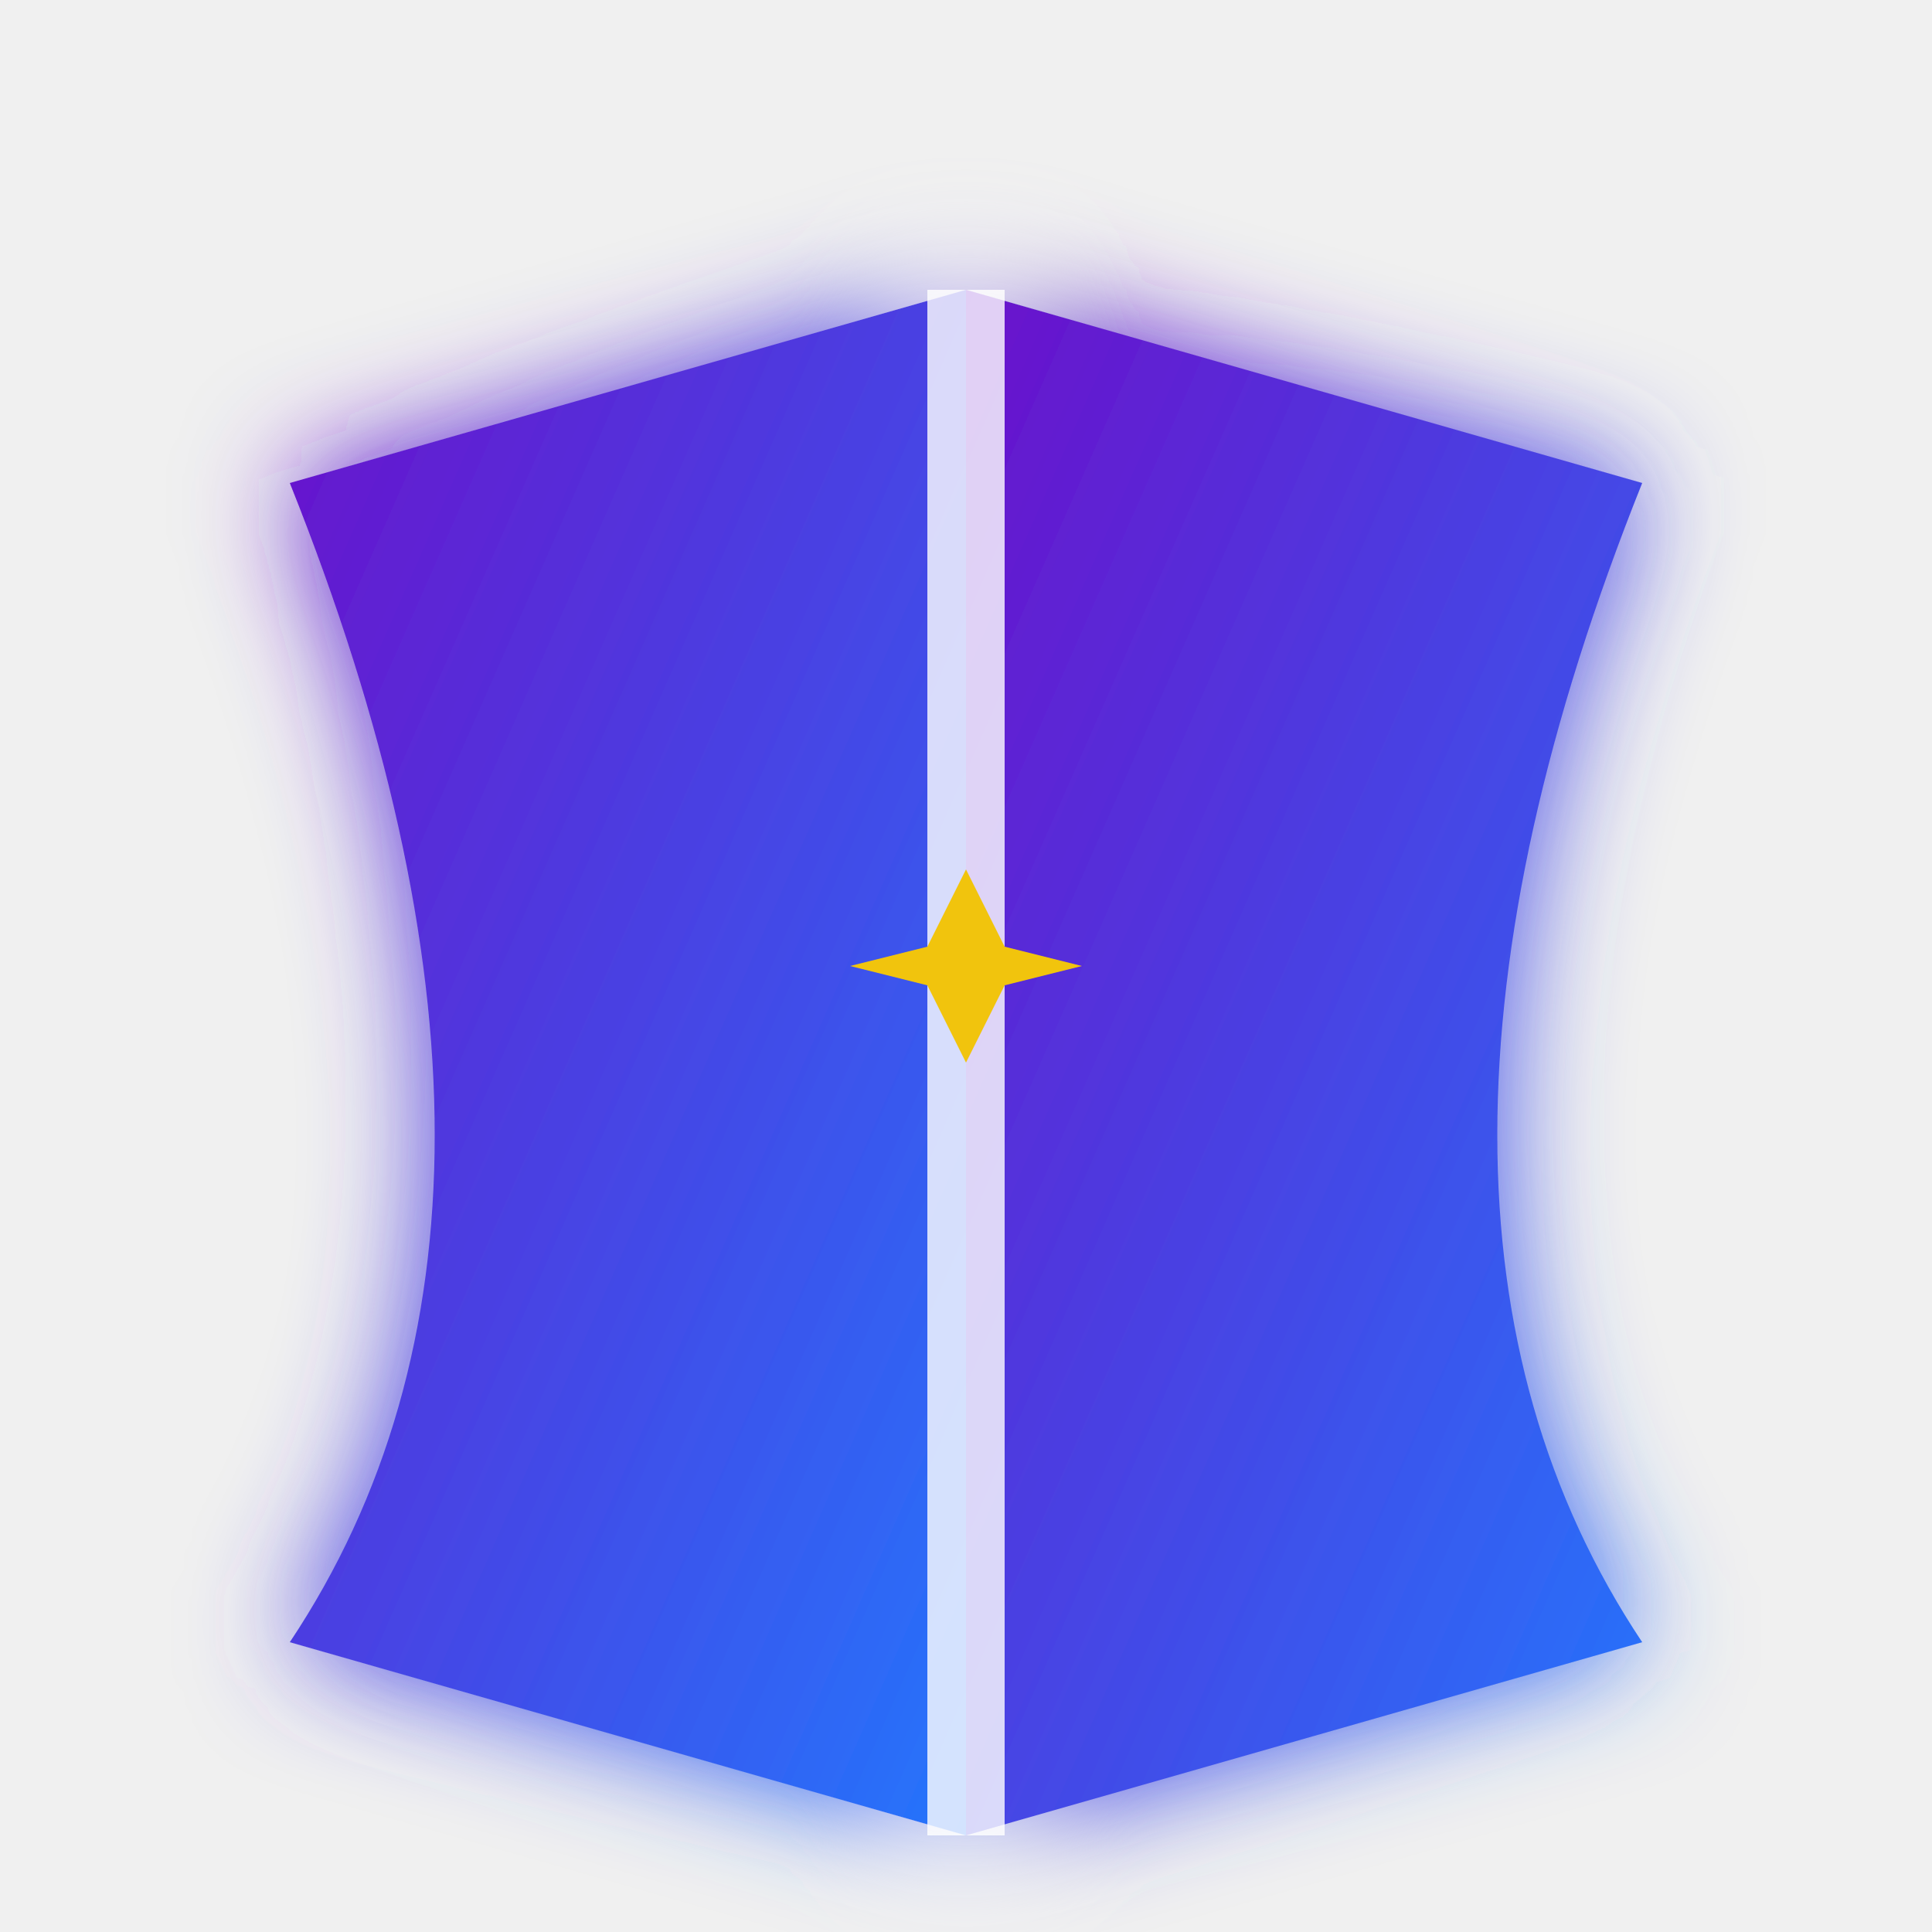
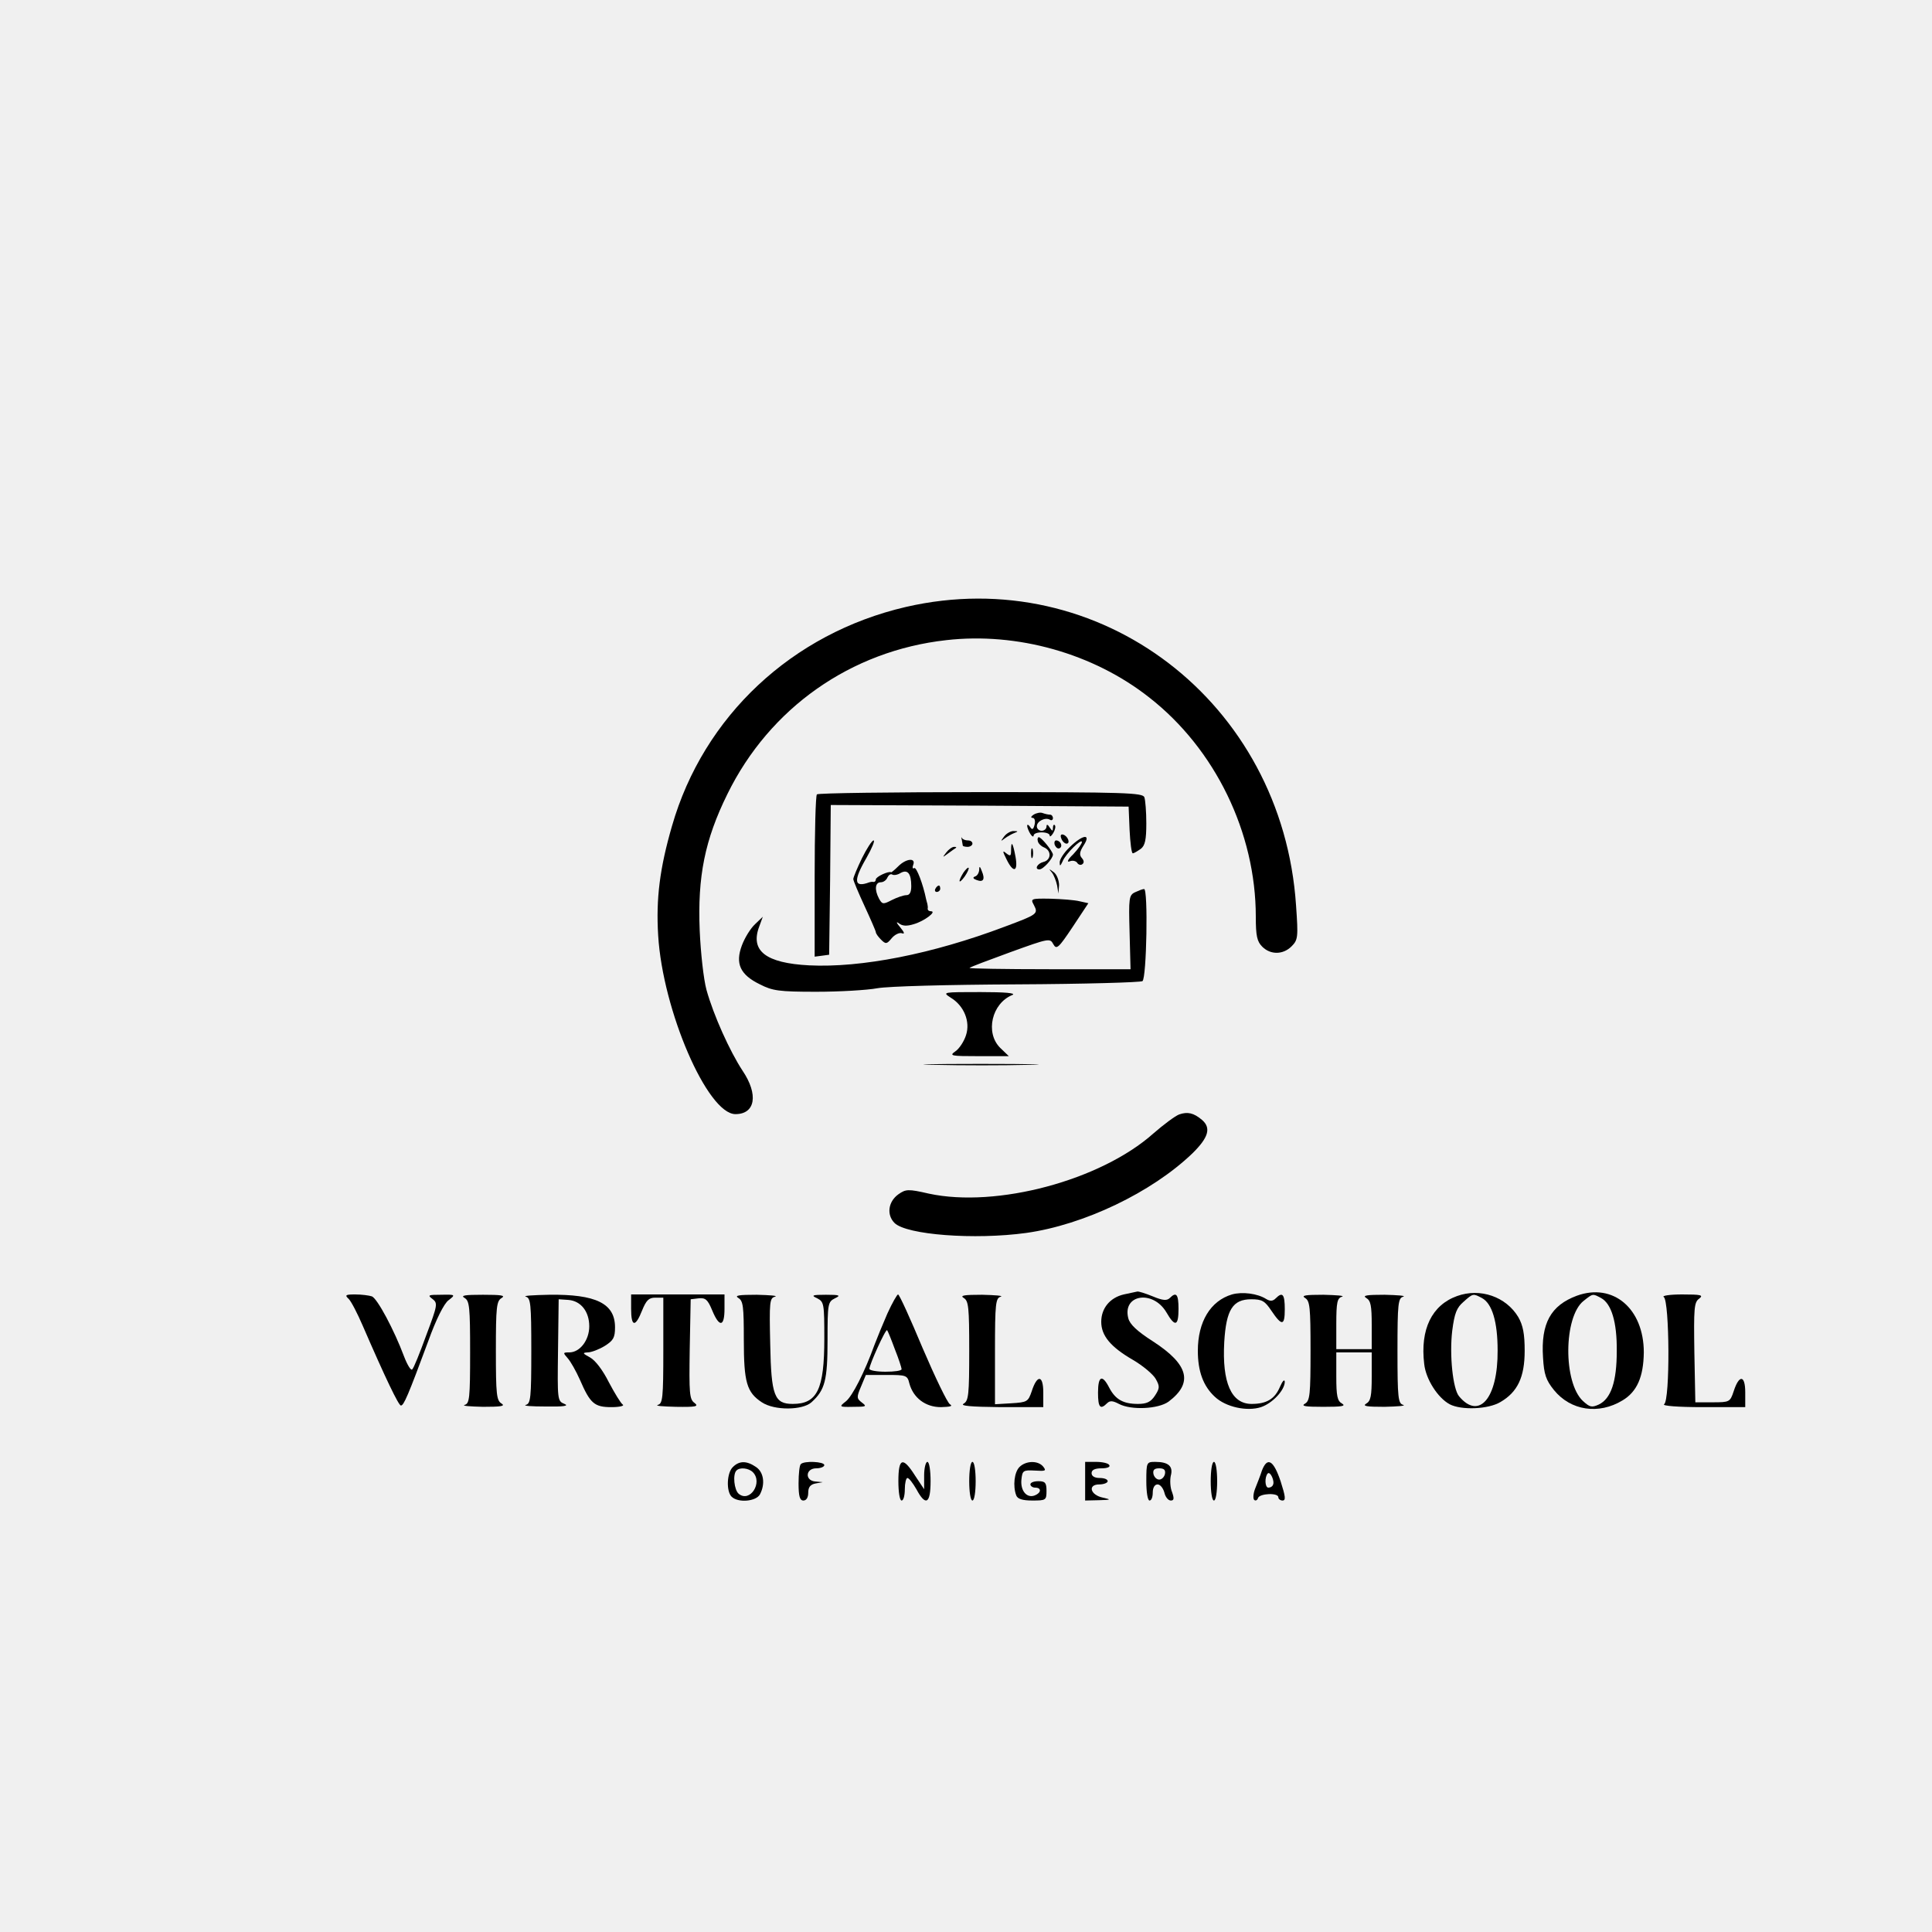
- <svg xmlns="http://www.w3.org/2000/svg" width="100" height="100" viewBox="0 0 100 100">
-   <defs>
-     <linearGradient id="logoGradient" x1="0%" y1="0%" x2="100%" y2="100%">
-       <stop offset="0%" style="stop-color:#6a11cb;" />
-       <stop offset="100%" style="stop-color:#2575fc;" />
-     </linearGradient>
-     <filter id="glow" x="-50%" y="-50%" width="200%" height="200%">
-       <feGaussianBlur stdDeviation="3" result="coloredBlur" />
-       <feMerge>
-         <feMergeNode in="coloredBlur" />
-         <feMergeNode in="SourceGraphic" />
-       </feMerge>
-     </filter>
-   </defs>
-   <g style="filter:url(#glow)">
-     <path d="M50 15 L15 25 C 25 50, 25 70, 15 85 L50 95 Z" fill="url(#logoGradient)" />
-     <path d="M50 15 L85 25 C 75 50, 75 70, 85 85 L50 95 Z" fill="url(#logoGradient)" />
-     <rect x="48" y="15" width="4" height="80" fill="#ffffff" fill-opacity="0.8" />
-     <path d="M50 45 L52 49 L56 50 L52 51 L50 55 L48 51 L44 50 L48 49 Z" fill="#f1c40f" />
+ <svg xmlns="http://www.w3.org/2000/svg" version="1.0" width="600pt" height="600pt" viewBox="0 0 600 600" preserveAspectRatio="xMidYMid meet">
+   <g transform="translate(0,600) scale(0.1,-0.1)" fill="#000000" stroke="none">
+     <path d="M2813 4115 c-353 -82 -628 -339 -726 -680 -38 -131 -50 -226 -43 -340 14 -233 153 -555 240 -555 62 0 72 61 22 135 -40 61 -90 172 -112 251 -9 33 -18 115 -21 184 -7 168 16 282 86 424 131 267 383 445 680 478 220 25 456 -41 630 -178 205 -160 331 -420 331 -681 0 -60 4 -77 20 -93 26 -26 65 -25 91 1 20 20 21 28 14 127 -42 632 -610 1066 -1212 927z" />
+     <path d="M2537 3533 c-4 -3 -7 -118 -7 -255 l0 -249 23 3 22 3 3 233 2 232 463 -2 462 -3 3 -72 c2 -40 6 -73 10 -73 4 0 15 7 25 14 13 10 17 28 17 79 0 36 -3 72 -6 81 -5 14 -60 16 -508 16 -277 0 -506 -3 -509 -7z" />
+     <path d="M3210 3470 c-8 -5 -10 -10 -3 -10 6 0 9 -9 6 -21 -4 -16 -8 -17 -14 -7 -5 7 -9 9 -9 3 0 -5 5 -17 10 -25 5 -8 10 -10 10 -5 0 6 11 10 25 10 14 0 25 -4 25 -10 0 -5 5 -2 11 8 6 10 8 21 5 24 -3 4 -6 0 -6 -8 0 -11 -2 -11 -10 1 -6 10 -10 11 -10 3 0 -7 -7 -13 -15 -13 -8 0 -15 6 -15 14 0 16 27 29 41 20 5 -3 9 0 9 5 0 6 -4 11 -9 11 -5 0 -15 2 -23 5 -7 3 -20 0 -28 -5z" />
+     <path d="M3119 3403 c-12 -16 -12 -17 1 -7 8 6 22 14 30 17 13 5 12 6 -1 6 -9 1 -23 -7 -30 -16z" />
+     <path d="M2987 3392 c1 -8 3 -16 3 -18 0 -2 7 -4 15 -4 8 0 15 5 15 10 0 6 -6 10 -14 10 -8 0 -16 3 -19 8 -2 4 -2 1 0 -6z" />
+     <path d="M3296 3396 c3 -9 11 -16 16 -16 13 0 5 23 -10 28 -7 2 -10 -2 -6 -12z" />
+     <path d="M3223 3388 c1 -7 10 -16 20 -20 23 -10 22 -39 -3 -45 -19 -5 -28 -23 -12 -23 12 0 42 34 42 46 -1 11 -36 54 -44 54 -3 0 -5 -6 -3 -12z" />
+     <path d="M3322 3369 c-18 -17 -32 -39 -31 -48 0 -12 2 -11 9 4 9 23 60 73 60 60 0 -5 -12 -22 -27 -38 -17 -16 -21 -26 -11 -22 9 4 19 1 23 -4 3 -6 11 -9 16 -5 6 4 6 11 -1 19 -9 10 -7 20 5 39 25 38 -2 35 -43 -5z" />
+     <path d="M2677 3335 c-15 -31 -27 -60 -27 -65 0 -5 16 -43 35 -84 19 -41 35 -78 35 -81 0 -4 7 -14 16 -23 15 -15 18 -14 33 4 9 11 23 18 31 16 11 -4 9 2 -5 19 -11 13 -13 18 -4 12 11 -9 25 -10 47 -3 32 9 73 40 53 40 -6 0 -10 3 -10 8 1 4 0 10 -1 15 -1 4 -3 10 -4 15 -9 45 -30 101 -37 96 -5 -3 -6 2 -3 10 9 23 -22 20 -46 -4 -11 -11 -21 -19 -22 -19 -8 5 -48 -14 -48 -22 0 -5 -3 -8 -7 -8 -5 1 -10 0 -13 -1 -48 -18 -51 4 -9 76 17 30 27 54 22 54 -5 0 -21 -25 -36 -55z m153 -87 c0 -19 -5 -28 -15 -28 -9 0 -29 -7 -45 -15 -27 -14 -30 -14 -40 4 -15 28 -12 51 5 51 9 0 18 7 21 15 4 8 10 12 15 9 5 -3 17 -1 26 5 22 12 33 -2 33 -41z" />
+     <path d="M3276 3375 c4 -8 10 -12 15 -9 11 6 2 24 -11 24 -5 0 -7 -7 -4 -15z" />
+     <path d="M3140 3360 c0 -19 -2 -20 -15 -10 -12 10 -12 7 1 -19 21 -43 36 -39 28 7 -8 44 -14 54 -14 22z" />
+     <path d="M2939 3353 c-13 -17 -13 -17 6 -3 11 8 22 16 24 17 2 2 0 3 -6 3 -6 0 -17 -8 -24 -17z" />
+     <path d="M3202 3350 c0 -14 2 -19 5 -12 2 6 2 18 0 25 -3 6 -5 1 -5 -13z" />
+     <path d="M2992 3290 c-18 -29 -15 -38 4 -12 9 13 14 25 12 27 -2 2 -9 -5 -16 -15z" />
+     <path d="M3041 3298 c-1 -9 -6 -18 -13 -20 -8 -3 -6 -7 5 -11 21 -8 27 2 16 28 -6 16 -8 16 -8 3z" />
+     <path d="M3267 3290 c6 -8 13 -26 16 -40 l4 -25 2 26 c0 15 -7 33 -16 40 -16 12 -17 12 -6 -1z" />
+     <path d="M2905 3240 c-3 -5 -1 -10 4 -10 6 0 11 5 11 10 0 6 -2 10 -4 10 -3 0 -8 -4 -11 -10z" />
+     <path d="M3525 3229 c-19 -9 -20 -18 -17 -124 l3 -115 -252 0 c-139 0 -250 2 -248 4 2 3 59 24 127 49 119 43 123 44 133 25 10 -18 16 -13 60 53 l49 74 -27 6 c-16 4 -56 7 -91 8 -61 1 -62 0 -51 -20 14 -27 11 -29 -91 -67 -225 -85 -446 -128 -607 -120 -135 7 -184 45 -155 121 l11 30 -24 -23 c-14 -13 -32 -42 -41 -66 -21 -56 -6 -91 56 -121 39 -20 59 -23 175 -23 72 0 158 5 190 11 34 6 215 11 434 12 207 1 382 6 389 10 13 9 18 288 5 286 -5 0 -17 -5 -28 -10z" />
+     <path d="M2952 2902 c42 -25 62 -75 48 -117 -6 -19 -21 -42 -33 -50 -20 -14 -14 -15 72 -15 l94 0 -27 26 c-47 47 -26 138 38 164 13 6 -23 9 -99 9 -117 0 -119 0 -93 -17z" />
+     <path d="M2903 2693 c82 -2 212 -2 290 0 78 1 12 3 -148 3 -159 0 -223 -2 -142 -3z" />
+     <path d="M3662 2539 c-13 -5 -49 -32 -80 -59 -164 -146 -487 -232 -697 -187 -65 15 -72 14 -95 -2 -32 -23 -37 -64 -12 -89 37 -37 249 -53 409 -31 179 25 390 126 516 247 50 49 59 79 30 104 -26 22 -45 26 -71 17z" />
+     <path d="M3490 1980 c-43 -10 -70 -43 -70 -85 0 -43 29 -78 98 -118 31 -18 63 -45 71 -59 13 -23 13 -29 -2 -52 -13 -20 -26 -26 -53 -26 -46 0 -70 14 -89 50 -22 43 -35 37 -35 -15 0 -46 7 -54 28 -33 9 9 18 8 37 -2 38 -20 122 -16 154 7 77 58 63 115 -48 187 -50 32 -72 53 -77 72 -19 74 76 89 118 19 27 -47 38 -44 38 10 0 46 -7 54 -27 34 -9 -9 -22 -8 -53 5 -22 9 -44 16 -48 15 -4 -1 -23 -5 -42 -9z" />
+     <path d="M3826 1980 c-67 -20 -106 -85 -106 -175 0 -64 17 -110 53 -143 34 -32 100 -46 143 -32 36 12 74 53 74 79 -1 9 -7 2 -15 -16 -16 -38 -42 -53 -88 -53 -63 0 -92 66 -85 192 6 100 26 133 84 133 33 0 42 -5 62 -35 33 -49 42 -48 42 4 0 47 -7 55 -28 34 -9 -9 -17 -10 -30 -2 -27 17 -74 23 -106 14z" />
+     <path d="M4525 1975 c-78 -28 -115 -103 -102 -211 5 -47 42 -105 79 -125 36 -19 120 -16 158 7 53 31 75 77 75 159 0 52 -5 79 -20 105 -38 63 -118 91 -190 65z m77 -6 c32 -17 49 -74 49 -163 1 -149 -58 -217 -120 -142 -19 23 -30 128 -21 203 7 55 14 72 35 90 30 27 30 26 57 12z" />
+     <path d="M4897 1976 c-81 -30 -112 -86 -105 -192 3 -52 9 -70 34 -101 52 -64 139 -77 213 -32 45 27 65 73 66 149 0 136 -95 217 -208 176z m75 -7 c32 -17 50 -74 49 -165 0 -95 -18 -148 -56 -166 -22 -10 -28 -8 -49 11 -62 58 -60 262 2 311 29 23 28 23 54 9z" />
+     <path d="M1083 1966 c8 -8 27 -45 43 -82 71 -164 112 -249 119 -249 9 0 22 30 85 200 24 67 49 117 63 127 22 17 22 18 -23 17 -40 0 -43 -1 -27 -13 17 -13 16 -19 -19 -112 -20 -55 -39 -103 -44 -107 -4 -4 -15 14 -25 40 -31 83 -83 180 -100 187 -9 3 -32 6 -52 6 -30 0 -33 -2 -20 -14z" />
+     <path d="M1443 1969 c15 -9 17 -28 17 -169 0 -143 -2 -159 -17 -163 -10 -3 16 -5 57 -6 55 0 70 2 58 10 -16 9 -18 28 -18 164 0 136 2 155 18 164 13 8 -2 10 -58 10 -56 0 -71 -2 -57 -10z" />
+     <path d="M1633 1973 c15 -4 17 -21 17 -168 0 -147 -2 -164 -17 -168 -10 -3 18 -5 62 -5 56 -1 73 2 58 8 -22 9 -22 12 -20 167 l2 158 30 -2 c39 -3 65 -36 65 -82 0 -43 -29 -81 -62 -81 -20 0 -20 -1 -5 -18 9 -10 26 -40 38 -67 32 -74 45 -85 98 -85 25 0 41 4 35 8 -6 4 -25 35 -43 69 -19 38 -42 68 -58 77 -24 13 -25 15 -8 16 11 0 35 9 53 20 27 17 32 26 32 58 0 74 -59 103 -205 101 -49 -1 -82 -3 -72 -6z" />
+     <path d="M1960 1935 c0 -56 13 -58 34 -5 13 32 21 40 41 40 l25 0 0 -164 c0 -148 -2 -165 -17 -169 -10 -3 15 -5 56 -6 62 -1 72 1 58 12 -16 11 -17 30 -15 167 l3 155 25 3 c21 2 28 -4 42 -38 22 -53 38 -51 38 5 l0 45 -145 0 -145 0 0 -45z" />
+     <path d="M2293 1969 c15 -9 17 -26 17 -130 0 -132 9 -163 56 -194 39 -26 126 -25 154 0 42 38 50 68 50 193 0 113 1 119 23 130 19 9 15 11 -28 11 -43 0 -47 -2 -27 -11 21 -11 22 -17 22 -125 0 -158 -22 -203 -98 -203 -57 0 -67 25 -70 185 -3 132 -2 144 15 148 10 3 -16 5 -57 6 -55 0 -70 -2 -57 -10z" />
+     <path d="M2756 1921 c-14 -32 -32 -76 -40 -97 -31 -86 -69 -160 -89 -176 -22 -17 -21 -18 23 -17 40 0 43 1 27 13 -17 13 -17 17 -3 50 l15 36 64 0 c61 0 65 -1 71 -26 12 -45 50 -74 98 -74 30 1 38 3 28 9 -8 5 -46 84 -85 175 -38 91 -72 166 -76 166 -3 0 -18 -26 -33 -59z m23 -111 c12 -30 21 -58 21 -62 0 -5 -22 -8 -50 -8 -27 0 -50 4 -50 9 0 13 50 124 55 120 2 -2 13 -29 24 -59z" />
+     <path d="M2993 1969 c15 -9 17 -28 17 -164 0 -136 -2 -155 -17 -164 -13 -7 20 -10 115 -11 l132 0 0 46 c0 54 -19 56 -36 3 -11 -32 -14 -34 -63 -37 l-51 -3 0 165 c0 148 2 165 18 169 9 3 -17 5 -58 6 -55 0 -70 -2 -57 -10z" />
+     <path d="M4053 1969 c15 -9 17 -28 17 -164 0 -136 -2 -155 -17 -164 -14 -8 1 -10 57 -10 56 0 71 2 58 10 -15 8 -18 24 -18 84 l0 75 55 0 55 0 0 -75 c0 -60 -3 -76 -17 -84 -13 -8 2 -10 57 -10 41 1 67 3 58 6 -16 4 -18 21 -18 168 0 147 2 164 18 168 9 3 -17 5 -58 6 -55 0 -70 -2 -57 -10 14 -8 17 -24 17 -84 l0 -75 -55 0 -55 0 0 79 c0 67 3 80 18 84 9 3 -17 5 -58 6 -55 0 -70 -2 -57 -10z" />
+     <path d="M5167 1972 c18 -12 20 -322 1 -333 -7 -5 43 -9 120 -9 l132 0 0 46 c0 54 -19 56 -36 3 -11 -33 -13 -34 -65 -34 l-54 0 -3 155 c-2 137 -1 156 15 167 14 11 6 13 -53 13 -38 0 -64 -4 -57 -8z" />
+     <path d="M2276 1444 c-19 -18 -21 -75 -4 -92 20 -20 76 -15 88 7 17 32 12 69 -12 85 -29 20 -52 20 -72 0z m62 -16 c32 -32 -9 -96 -44 -67 -14 12 -19 60 -7 72 10 11 38 8 51 -5z" />
+     <path d="M2487 1453 c-4 -3 -7 -30 -7 -60 0 -40 4 -53 15 -53 9 0 15 9 15 24 0 18 7 26 23 29 l22 4 -22 2 c-34 2 -32 41 2 41 14 0 25 5 25 10 0 11 -63 14 -73 3z" />
+     <path d="M2790 1400 c0 -33 4 -60 10 -60 6 0 10 16 10 35 0 19 4 35 8 35 5 0 17 -16 28 -35 29 -54 44 -45 44 25 0 33 -4 60 -10 60 -5 0 -10 -19 -10 -42 l0 -43 -28 42 c-38 60 -52 56 -52 -17z" />
+     <path d="M3010 1400 c0 -33 4 -60 10 -60 6 0 10 27 10 60 0 33 -4 60 -10 60 -6 0 -10 -27 -10 -60z" />
+     <path d="M3166 1444 c-16 -16 -21 -59 -10 -88 4 -11 19 -16 50 -16 42 0 44 1 44 30 0 25 -4 30 -25 30 -14 0 -25 -4 -25 -10 0 -5 7 -10 15 -10 20 0 19 -16 -1 -24 -25 -10 -45 14 -42 48 3 29 5 31 42 29 33 -2 36 -1 26 12 -16 20 -54 19 -74 -1z" />
+     <path d="M3370 1400 l0 -60 43 1 c38 1 39 2 12 8 -39 8 -48 41 -11 41 14 0 26 5 26 10 0 6 -11 10 -25 10 -16 0 -25 6 -25 15 0 10 10 15 31 15 17 0 28 4 24 10 -3 6 -22 10 -41 10 l-34 0 0 -60z" />
+     <path d="M3560 1400 c0 -33 4 -60 10 -60 6 0 10 11 10 25 0 15 6 25 15 25 8 0 17 -11 21 -25 3 -14 12 -25 20 -25 10 0 11 6 4 26 -6 14 -7 37 -4 51 8 29 -7 43 -48 43 -27 0 -28 -1 -28 -60z m58 23 c-2 -10 -10 -18 -18 -18 -8 0 -16 8 -18 18 -2 12 3 17 18 17 15 0 20 -5 18 -17z" />
+     <path d="M3760 1400 c0 -33 4 -60 10 -60 6 0 10 27 10 60 0 33 -4 60 -10 60 -6 0 -10 -27 -10 -60z" />
+     <path d="M3919 1433 c-5 -16 -15 -41 -21 -56 -6 -15 -7 -31 -3 -35 4 -4 10 -1 12 6 5 14 63 17 63 2 0 -5 6 -10 13 -10 11 0 9 13 -6 60 -22 65 -41 77 -58 33z m34 -45 c-2 -5 -8 -8 -14 -8 -11 0 -12 33 -2 44 8 8 23 -25 16 -36z" />
  </g>
</svg>
